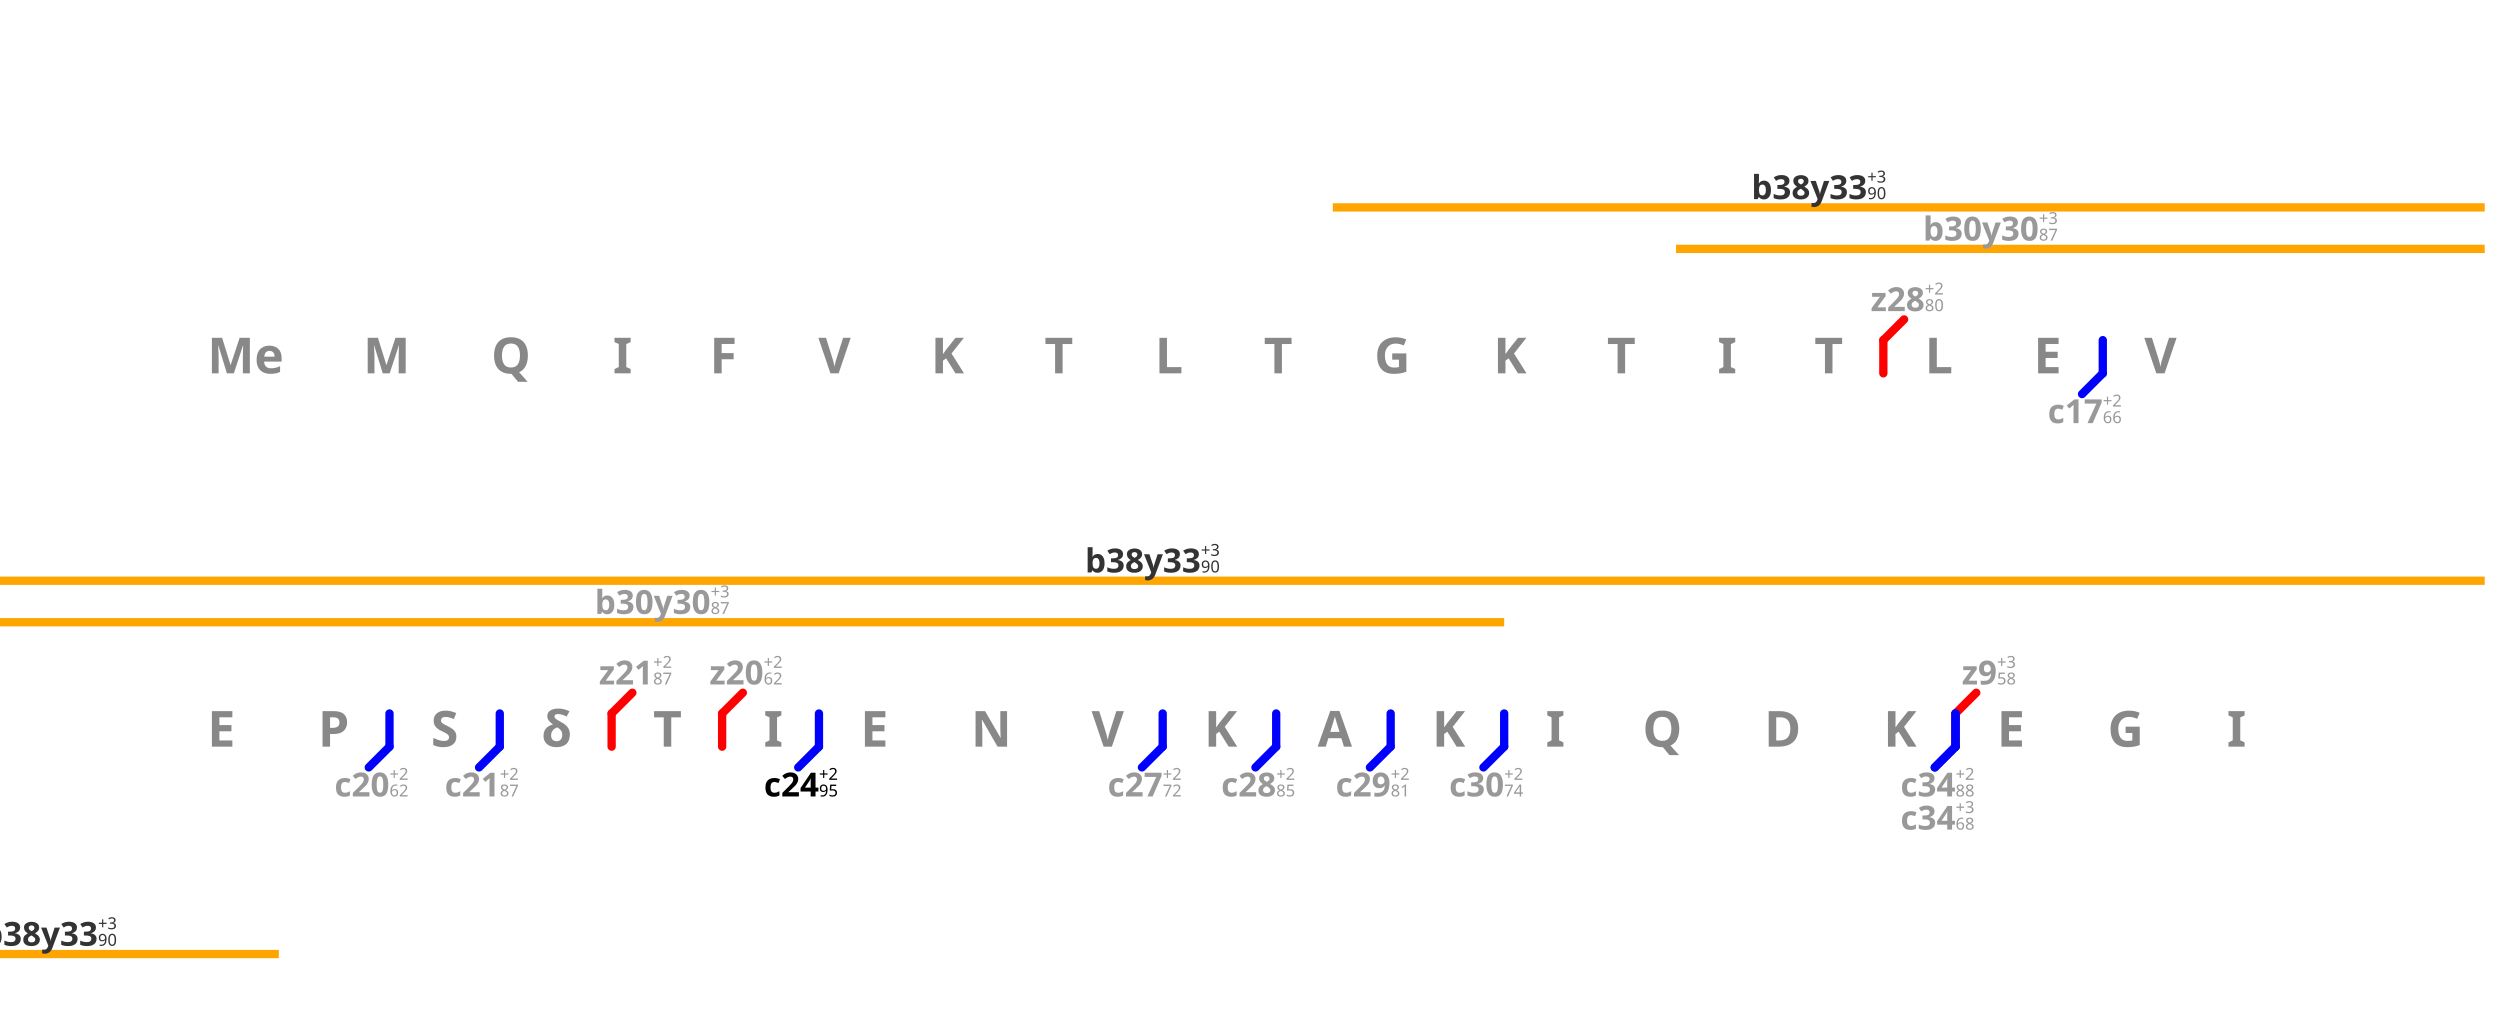
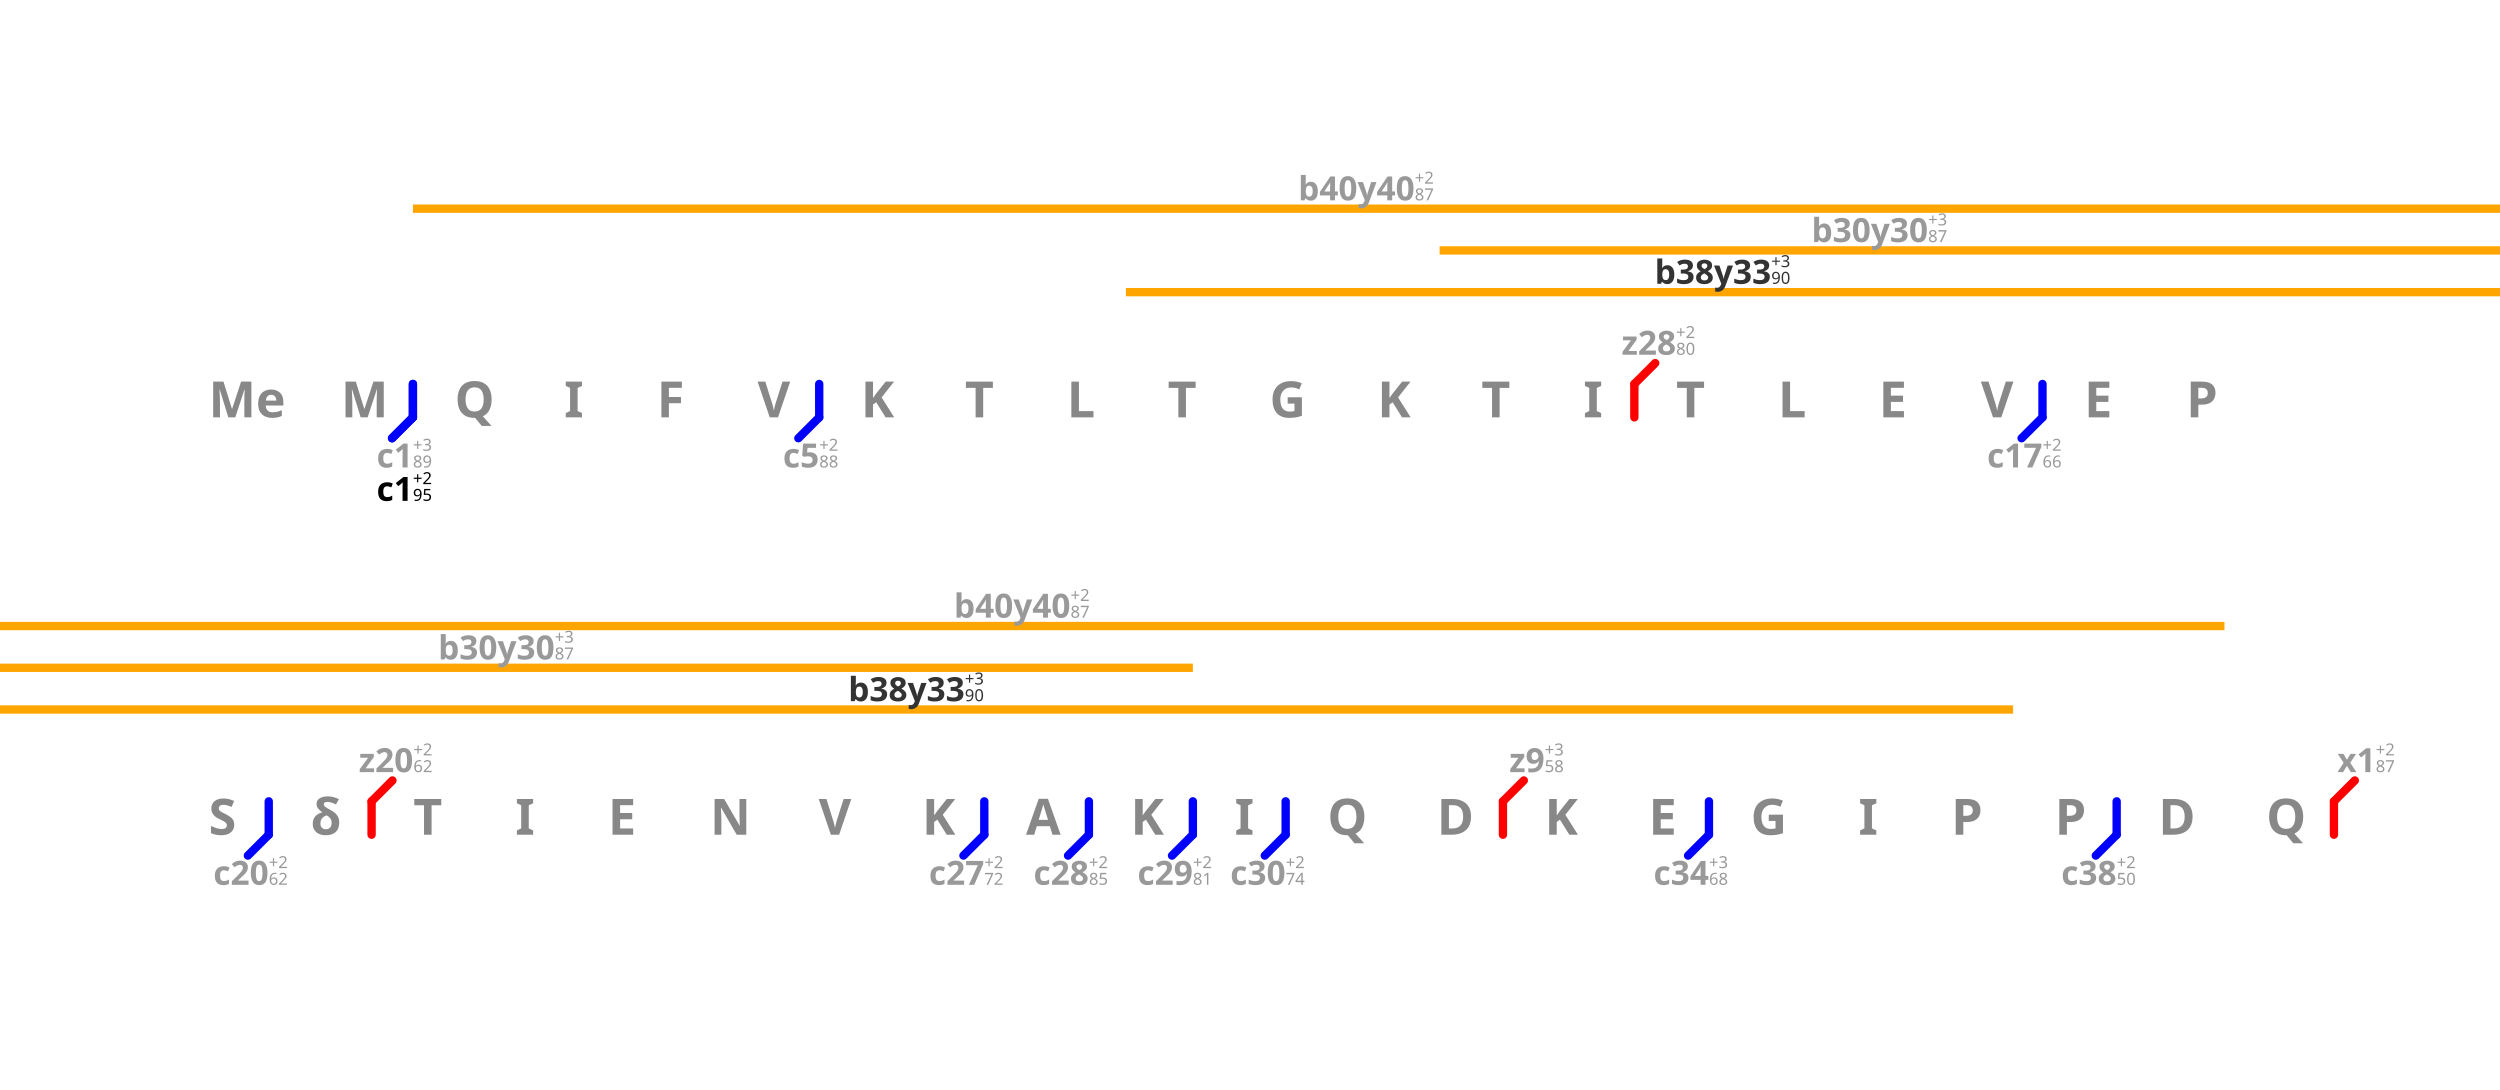
<svg xmlns="http://www.w3.org/2000/svg" xmlns:ns1="http://svgjs.com/svgjs" version="1.1">
-   <text font-family="Verdana" font-size="12" font-weight="bold" fill="#888888" x="50" y="90" id="residue-0" ns1:data="{&quot;leading&quot;:&quot;1.3&quot;}">Me</text>
-   <text font-family="Verdana" font-size="12" font-weight="bold" fill="#888888" x="87.566" y="90" id="residue-1" ns1:data="{&quot;leading&quot;:&quot;1.3&quot;}">M</text>
-   <text font-family="Verdana" font-size="12" font-weight="bold" fill="#888888" x="118.4" y="90" id="residue-2" ns1:data="{&quot;leading&quot;:&quot;1.3&quot;}">Q</text>
-   <text font-family="Verdana" font-size="12" font-weight="bold" fill="#888888" x="147.746" y="90" id="residue-3" ns1:data="{&quot;leading&quot;:&quot;1.3&quot;}">I</text>
-   <text font-family="Verdana" font-size="12" font-weight="bold" fill="#888888" x="171.092" y="90" id="residue-4" ns1:data="{&quot;leading&quot;:&quot;1.3&quot;}">F</text>
-   <text font-family="Verdana" font-size="12" font-weight="bold" fill="#888888" x="197.285" y="90" id="residue-5" ns1:data="{&quot;leading&quot;:&quot;1.3&quot;}">V</text>
-   <text font-family="Verdana" font-size="12" font-weight="bold" fill="#888888" x="224.428" y="90" id="residue-6" ns1:data="{&quot;leading&quot;:&quot;1.3&quot;}">K</text>
-   <text font-family="Verdana" font-size="12" font-weight="bold" fill="#888888" x="251.793" y="90" id="residue-7" ns1:data="{&quot;leading&quot;:&quot;1.3&quot;}">T</text>
-   <text font-family="Verdana" font-size="12" font-weight="bold" fill="#888888" x="278.432" y="90" id="residue-8" ns1:data="{&quot;leading&quot;:&quot;1.3&quot;}">L</text>
-   <text font-family="Verdana" font-size="12" font-weight="bold" fill="#888888" x="304.66" y="90" id="residue-9" ns1:data="{&quot;leading&quot;:&quot;1.3&quot;}">T</text>
-   <text font-family="Verdana" font-size="12" font-weight="bold" fill="#888888" x="331.299" y="90" id="residue-10" ns1:data="{&quot;leading&quot;:&quot;1.3&quot;}">G</text>
-   <text font-family="Verdana" font-size="12" font-weight="bold" fill="#888888" x="360.035" y="90" id="residue-11" ns1:data="{&quot;leading&quot;:&quot;1.3&quot;}">K</text>
-   <text font-family="Verdana" font-size="12" font-weight="bold" fill="#888888" x="387.4" y="90" id="residue-12" ns1:data="{&quot;leading&quot;:&quot;1.3&quot;}">T</text>
-   <text font-family="Verdana" font-size="12" font-weight="bold" fill="#888888" x="414.039" y="90" id="residue-13" ns1:data="{&quot;leading&quot;:&quot;1.3&quot;}">I</text>
-   <text font-family="Verdana" font-size="12" font-weight="bold" fill="#888888" x="437.385" y="90" id="residue-14" ns1:data="{&quot;leading&quot;:&quot;1.3&quot;}">T</text>
-   <text font-family="Verdana" font-size="12" font-weight="bold" fill="#888888" x="464.023" y="90" id="residue-15" ns1:data="{&quot;leading&quot;:&quot;1.3&quot;}">L</text>
-   <text font-family="Verdana" font-size="12" font-weight="bold" fill="#888888" x="490.252" y="90" id="residue-16" ns1:data="{&quot;leading&quot;:&quot;1.3&quot;}">E</text>
-   <text font-family="Verdana" font-size="12" font-weight="bold" fill="#888888" x="516.926" y="90" id="residue-17" ns1:data="{&quot;leading&quot;:&quot;1.3&quot;}">V</text>
-   <text font-family="Verdana" font-size="12" font-weight="bold" fill="#888888" x="50" y="180" id="residue-18" ns1:data="{&quot;leading&quot;:&quot;1.3&quot;}">E</text>
-   <text font-family="Verdana" font-size="12" font-weight="bold" fill="#888888" x="76.674" y="180" id="residue-19" ns1:data="{&quot;leading&quot;:&quot;1.3&quot;}">P</text>
-   <text font-family="Verdana" font-size="12" font-weight="bold" fill="#888888" x="103.898" y="180" id="residue-20" ns1:data="{&quot;leading&quot;:&quot;1.3&quot;}">S</text>
-   <text font-family="Verdana" font-size="12" font-weight="bold" fill="#888888" x="130.484" y="180" id="residue-21" ns1:data="{&quot;leading&quot;:&quot;1.3&quot;}">δ</text>
-   <text font-family="Verdana" font-size="12" font-weight="bold" fill="#888888" x="157.445" y="180" id="residue-22" ns1:data="{&quot;leading&quot;:&quot;1.3&quot;}">T</text>
-   <text font-family="Verdana" font-size="12" font-weight="bold" fill="#888888" x="184.084" y="180" id="residue-23" ns1:data="{&quot;leading&quot;:&quot;1.3&quot;}">I</text>
-   <text font-family="Verdana" font-size="12" font-weight="bold" fill="#888888" x="207.43" y="180" id="residue-24" ns1:data="{&quot;leading&quot;:&quot;1.3&quot;}">E</text>
-   <text font-family="Verdana" font-size="12" font-weight="bold" fill="#888888" x="234.104" y="180" id="residue-25" ns1:data="{&quot;leading&quot;:&quot;1.3&quot;}">N</text>
-   <text font-family="Verdana" font-size="12" font-weight="bold" fill="#888888" x="263.15" y="180" id="residue-26" ns1:data="{&quot;leading&quot;:&quot;1.3&quot;}">V</text>
-   <text font-family="Verdana" font-size="12" font-weight="bold" fill="#888888" x="290.293" y="180" id="residue-27" ns1:data="{&quot;leading&quot;:&quot;1.3&quot;}">K</text>
-   <text font-family="Verdana" font-size="12" font-weight="bold" fill="#888888" x="317.658" y="180" id="residue-28" ns1:data="{&quot;leading&quot;:&quot;1.3&quot;}">A</text>
-   <text font-family="Verdana" font-size="12" font-weight="bold" fill="#888888" x="345.252" y="180" id="residue-29" ns1:data="{&quot;leading&quot;:&quot;1.3&quot;}">K</text>
-   <text font-family="Verdana" font-size="12" font-weight="bold" fill="#888888" x="372.617" y="180" id="residue-30" ns1:data="{&quot;leading&quot;:&quot;1.3&quot;}">I</text>
-   <text font-family="Verdana" font-size="12" font-weight="bold" fill="#888888" x="395.963" y="180" id="residue-31" ns1:data="{&quot;leading&quot;:&quot;1.3&quot;}">Q</text>
-   <text font-family="Verdana" font-size="12" font-weight="bold" fill="#888888" x="425.309" y="180" id="residue-32" ns1:data="{&quot;leading&quot;:&quot;1.3&quot;}">D</text>
-   <text font-family="Verdana" font-size="12" font-weight="bold" fill="#888888" x="454.057" y="180" id="residue-33" ns1:data="{&quot;leading&quot;:&quot;1.3&quot;}">K</text>
-   <text font-family="Verdana" font-size="12" font-weight="bold" fill="#888888" x="481.422" y="180" id="residue-34" ns1:data="{&quot;leading&quot;:&quot;1.3&quot;}">E</text>
-   <text font-family="Verdana" font-size="12" font-weight="bold" fill="#888888" x="508.096" y="180" id="residue-35" ns1:data="{&quot;leading&quot;:&quot;1.3&quot;}">G</text>
-   <text font-family="Verdana" font-size="12" font-weight="bold" fill="#888888" x="536.832" y="180" id="residue-36" ns1:data="{&quot;leading&quot;:&quot;1.3&quot;}">I</text>
-   <text font-family="Verdana" font-size="12" font-weight="bold" fill="#888888" x="50" y="270" id="residue-37" ns1:data="{&quot;leading&quot;:&quot;1.3&quot;}">P</text>
-   <text font-family="Verdana" font-size="12" font-weight="bold" fill="#888888" x="77.225" y="270" id="residue-38" ns1:data="{&quot;leading&quot;:&quot;1.3&quot;}">P</text>
-   <text font-family="Verdana" font-size="12" font-weight="bold" fill="#888888" x="104.449" y="270" id="residue-39" ns1:data="{&quot;leading&quot;:&quot;1.3&quot;}">D</text>
-   <text font-family="Verdana" font-size="12" font-weight="bold" fill="#888888" x="133.197" y="270" id="residue-40" ns1:data="{&quot;leading&quot;:&quot;1.3&quot;}">Q</text>
-   <text font-family="Verdana" font-size="12" font-weight="bold" fill="#888888" x="162.543" y="270" id="residue-41" ns1:data="{&quot;leading&quot;:&quot;1.3&quot;}">Q</text>
-   <text font-family="Verdana" font-size="12" font-weight="bold" fill="#888888" x="191.889" y="270" id="residue-42" ns1:data="{&quot;leading&quot;:&quot;1.3&quot;}">OMe</text>
-   <line x1="404.039" y1="60" x2="599" y2="60" id="line13-29" stroke-width="2" stroke="orange" />
-   <text fill="#999999" font-family="Verdana" font-weight="bold" font-size="8" text-anchor="end" x="491.52" y="58" ns1:data="{&quot;leading&quot;:&quot;1.3&quot;}">b30y30</text>
-   <text fill="#999999" font-family="Verdana" font-size="4" x="491.52" y="54" ns1:data="{&quot;leading&quot;:&quot;1.3&quot;}">+3</text>
-   <text fill="#999999" font-family="Verdana" font-size="4" x="491.52" y="58" ns1:data="{&quot;leading&quot;:&quot;1.3&quot;}">87</text>
-   <line x1="0" y1="150" x2="362.617" y2="150" id="line13-29" stroke-width="2" stroke="orange" />
-   <text fill="#999999" font-family="Verdana" font-weight="bold" font-size="8" text-anchor="end" x="171.309" y="148" ns1:data="{&quot;leading&quot;:&quot;1.3&quot;}">b30y30</text>
-   <text fill="#999999" font-family="Verdana" font-size="4" x="171.309" y="144" ns1:data="{&quot;leading&quot;:&quot;1.3&quot;}">+3</text>
-   <text fill="#999999" font-family="Verdana" font-size="4" x="171.309" y="148" ns1:data="{&quot;leading&quot;:&quot;1.3&quot;}">87</text>
-   <line x1="321.299" y1="50" x2="599" y2="50" id="line10-37" stroke-width="2" stroke="orange" />
-   <text fill="#333333" font-family="Verdana" font-weight="bold" font-size="8" text-anchor="end" x="450.149" y="48" ns1:data="{&quot;leading&quot;:&quot;1.3&quot;}">b38y33</text>
-   <text fill="#333333" font-family="Verdana" font-size="4" x="450.149" y="44" ns1:data="{&quot;leading&quot;:&quot;1.3&quot;}">+3</text>
-   <text fill="#333333" font-family="Verdana" font-size="4" x="450.149" y="48" ns1:data="{&quot;leading&quot;:&quot;1.3&quot;}">90</text>
-   <line x1="0" y1="140" x2="599" y2="140" id="line10-37" stroke-width="2" stroke="orange" />
-   <text fill="#333333" font-family="Verdana" font-weight="bold" font-size="8" text-anchor="end" x="289.5" y="138" ns1:data="{&quot;leading&quot;:&quot;1.3&quot;}">b38y33</text>
-   <text fill="#333333" font-family="Verdana" font-size="4" x="289.5" y="134" ns1:data="{&quot;leading&quot;:&quot;1.3&quot;}">+3</text>
-   <text fill="#333333" font-family="Verdana" font-size="4" x="289.5" y="138" ns1:data="{&quot;leading&quot;:&quot;1.3&quot;}">90</text>
-   <line x1="0" y1="230" x2="67.225" y2="230" id="line10-37" stroke-width="2" stroke="orange" />
-   <text fill="#333333" font-family="Verdana" font-weight="bold" font-size="8" text-anchor="end" x="23.612" y="228" ns1:data="{&quot;leading&quot;:&quot;1.3&quot;}">b38y33</text>
-   <text fill="#333333" font-family="Verdana" font-size="4" x="23.612" y="224" ns1:data="{&quot;leading&quot;:&quot;1.3&quot;}">+3</text>
-   <text fill="#333333" font-family="Verdana" font-size="4" x="23.612" y="228" ns1:data="{&quot;leading&quot;:&quot;1.3&quot;}">90</text>
-   <line x1="471.422" y1="180" x2="471.422" y2="172" stroke-linecap="round" stroke-width="2" stroke="red" />
-   <line x1="471.422" y1="172" x2="476.422" y2="167" stroke-linecap="round" stroke-width="2" stroke="red" />
-   <text fill="#999999" font-family="Verdana" font-weight="bold" font-size="8" text-anchor="end" x="481.422" y="165" ns1:data="{&quot;leading&quot;:&quot;1.3&quot;}">z9</text>
-   <text fill="#999999" font-family="Verdana" font-size="4" x="481.422" y="161" ns1:data="{&quot;leading&quot;:&quot;1.3&quot;}">+3</text>
-   <text fill="#999999" font-family="Verdana" font-size="4" x="481.422" y="165" ns1:data="{&quot;leading&quot;:&quot;1.3&quot;}">58</text>
-   <line x1="506.926" y1="90" x2="506.926" y2="82" stroke-linecap="round" stroke-width="2" stroke="blue" />
-   <line x1="506.926" y1="90" x2="501.926" y2="95" stroke-linecap="round" stroke-width="2" stroke="blue" />
-   <text fill="#999999" font-family="Verdana" font-weight="bold" font-size="8" text-anchor="end" x="506.926" y="102" ns1:data="{&quot;leading&quot;:&quot;1.3&quot;}">c17</text>
-   <text fill="#999999" font-family="Verdana" font-size="4" x="506.926" y="98" ns1:data="{&quot;leading&quot;:&quot;1.3&quot;}">+2</text>
-   <text fill="#999999" font-family="Verdana" font-size="4" x="506.926" y="102" ns1:data="{&quot;leading&quot;:&quot;1.3&quot;}">66</text>
-   <line x1="93.898" y1="180" x2="93.898" y2="172" stroke-linecap="round" stroke-width="2" stroke="blue" />
-   <line x1="93.898" y1="180" x2="88.898" y2="185" stroke-linecap="round" stroke-width="2" stroke="blue" />
-   <text fill="#999999" font-family="Verdana" font-weight="bold" font-size="8" text-anchor="end" x="93.898" y="192" ns1:data="{&quot;leading&quot;:&quot;1.3&quot;}">c20</text>
-   <text fill="#999999" font-family="Verdana" font-size="4" x="93.898" y="188" ns1:data="{&quot;leading&quot;:&quot;1.3&quot;}">+2</text>
-   <text fill="#999999" font-family="Verdana" font-size="4" x="93.898" y="192" ns1:data="{&quot;leading&quot;:&quot;1.3&quot;}">62</text>
-   <line x1="120.484" y1="180" x2="120.484" y2="172" stroke-linecap="round" stroke-width="2" stroke="blue" />
-   <line x1="120.484" y1="180" x2="115.484" y2="185" stroke-linecap="round" stroke-width="2" stroke="blue" />
-   <text fill="#999999" font-family="Verdana" font-weight="bold" font-size="8" text-anchor="end" x="120.484" y="192" ns1:data="{&quot;leading&quot;:&quot;1.3&quot;}">c21</text>
-   <text fill="#999999" font-family="Verdana" font-size="4" x="120.484" y="188" ns1:data="{&quot;leading&quot;:&quot;1.3&quot;}">+2</text>
-   <text fill="#999999" font-family="Verdana" font-size="4" x="120.484" y="192" ns1:data="{&quot;leading&quot;:&quot;1.3&quot;}">87</text>
-   <line x1="174.084" y1="180" x2="174.084" y2="172" stroke-linecap="round" stroke-width="2" stroke="red" />
-   <line x1="174.084" y1="172" x2="179.084" y2="167" stroke-linecap="round" stroke-width="2" stroke="red" />
-   <text fill="#999999" font-family="Verdana" font-weight="bold" font-size="8" text-anchor="end" x="184.084" y="165" ns1:data="{&quot;leading&quot;:&quot;1.3&quot;}">z20</text>
-   <text fill="#999999" font-family="Verdana" font-size="4" x="184.084" y="161" ns1:data="{&quot;leading&quot;:&quot;1.3&quot;}">+2</text>
-   <text fill="#999999" font-family="Verdana" font-size="4" x="184.084" y="165" ns1:data="{&quot;leading&quot;:&quot;1.3&quot;}">62</text>
-   <line x1="147.445" y1="180" x2="147.445" y2="172" stroke-linecap="round" stroke-width="2" stroke="red" />
-   <line x1="147.445" y1="172" x2="152.445" y2="167" stroke-linecap="round" stroke-width="2" stroke="red" />
-   <text fill="#999999" font-family="Verdana" font-weight="bold" font-size="8" text-anchor="end" x="157.445" y="165" ns1:data="{&quot;leading&quot;:&quot;1.3&quot;}">z21</text>
-   <text fill="#999999" font-family="Verdana" font-size="4" x="157.445" y="161" ns1:data="{&quot;leading&quot;:&quot;1.3&quot;}">+2</text>
-   <text fill="#999999" font-family="Verdana" font-size="4" x="157.445" y="165" ns1:data="{&quot;leading&quot;:&quot;1.3&quot;}">87</text>
-   <line x1="197.43" y1="180" x2="197.43" y2="172" stroke-linecap="round" stroke-width="2" stroke="blue" />
-   <line x1="197.43" y1="180" x2="192.43" y2="185" stroke-linecap="round" stroke-width="2" stroke="blue" />
-   <text fill="black" font-family="Verdana" font-weight="bold" font-size="8" text-anchor="end" x="197.43" y="192" ns1:data="{&quot;leading&quot;:&quot;1.3&quot;}">c24</text>
-   <text fill="black" font-family="Verdana" font-size="4" x="197.43" y="188" ns1:data="{&quot;leading&quot;:&quot;1.3&quot;}">+2</text>
-   <text fill="black" font-family="Verdana" font-size="4" x="197.43" y="192" ns1:data="{&quot;leading&quot;:&quot;1.3&quot;}">95</text>
-   <line x1="280.293" y1="180" x2="280.293" y2="172" stroke-linecap="round" stroke-width="2" stroke="blue" />
-   <line x1="280.293" y1="180" x2="275.293" y2="185" stroke-linecap="round" stroke-width="2" stroke="blue" />
-   <text fill="#999999" font-family="Verdana" font-weight="bold" font-size="8" text-anchor="end" x="280.293" y="192" ns1:data="{&quot;leading&quot;:&quot;1.3&quot;}">c27</text>
-   <text fill="#999999" font-family="Verdana" font-size="4" x="280.293" y="188" ns1:data="{&quot;leading&quot;:&quot;1.3&quot;}">+2</text>
-   <text fill="#999999" font-family="Verdana" font-size="4" x="280.293" y="192" ns1:data="{&quot;leading&quot;:&quot;1.3&quot;}">72</text>
-   <line x1="307.658" y1="180" x2="307.658" y2="172" stroke-linecap="round" stroke-width="2" stroke="blue" />
-   <line x1="307.658" y1="180" x2="302.658" y2="185" stroke-linecap="round" stroke-width="2" stroke="blue" />
-   <text fill="#999999" font-family="Verdana" font-weight="bold" font-size="8" text-anchor="end" x="307.658" y="192" ns1:data="{&quot;leading&quot;:&quot;1.3&quot;}">c28</text>
-   <text fill="#999999" font-family="Verdana" font-size="4" x="307.658" y="188" ns1:data="{&quot;leading&quot;:&quot;1.3&quot;}">+2</text>
-   <text fill="#999999" font-family="Verdana" font-size="4" x="307.658" y="192" ns1:data="{&quot;leading&quot;:&quot;1.3&quot;}">85</text>
-   <line x1="335.252" y1="180" x2="335.252" y2="172" stroke-linecap="round" stroke-width="2" stroke="blue" />
-   <line x1="335.252" y1="180" x2="330.252" y2="185" stroke-linecap="round" stroke-width="2" stroke="blue" />
-   <text fill="#999999" font-family="Verdana" font-weight="bold" font-size="8" text-anchor="end" x="335.252" y="192" ns1:data="{&quot;leading&quot;:&quot;1.3&quot;}">c29</text>
-   <text fill="#999999" font-family="Verdana" font-size="4" x="335.252" y="188" ns1:data="{&quot;leading&quot;:&quot;1.3&quot;}">+2</text>
-   <text fill="#999999" font-family="Verdana" font-size="4" x="335.252" y="192" ns1:data="{&quot;leading&quot;:&quot;1.3&quot;}">81</text>
-   <line x1="454.023" y1="90" x2="454.023" y2="82" stroke-linecap="round" stroke-width="2" stroke="red" />
-   <line x1="454.023" y1="82" x2="459.023" y2="77" stroke-linecap="round" stroke-width="2" stroke="red" />
-   <text fill="#999999" font-family="Verdana" font-weight="bold" font-size="8" text-anchor="end" x="464.023" y="75" ns1:data="{&quot;leading&quot;:&quot;1.3&quot;}">z28</text>
-   <text fill="#999999" font-family="Verdana" font-size="4" x="464.023" y="71" ns1:data="{&quot;leading&quot;:&quot;1.3&quot;}">+2</text>
-   <text fill="#999999" font-family="Verdana" font-size="4" x="464.023" y="75" ns1:data="{&quot;leading&quot;:&quot;1.3&quot;}">80</text>
-   <line x1="362.617" y1="180" x2="362.617" y2="172" stroke-linecap="round" stroke-width="2" stroke="blue" />
-   <line x1="362.617" y1="180" x2="357.617" y2="185" stroke-linecap="round" stroke-width="2" stroke="blue" />
-   <text fill="#999999" font-family="Verdana" font-weight="bold" font-size="8" text-anchor="end" x="362.617" y="192" ns1:data="{&quot;leading&quot;:&quot;1.3&quot;}">c30</text>
-   <text fill="#999999" font-family="Verdana" font-size="4" x="362.617" y="188" ns1:data="{&quot;leading&quot;:&quot;1.3&quot;}">+2</text>
-   <text fill="#999999" font-family="Verdana" font-size="4" x="362.617" y="192" ns1:data="{&quot;leading&quot;:&quot;1.3&quot;}">74</text>
-   <line x1="471.422" y1="180" x2="471.422" y2="172" stroke-linecap="round" stroke-width="2" stroke="blue" />
-   <line x1="471.422" y1="180" x2="466.422" y2="185" stroke-linecap="round" stroke-width="2" stroke="blue" />
-   <text fill="#999999" font-family="Verdana" font-weight="bold" font-size="8" text-anchor="end" x="471.422" y="192" ns1:data="{&quot;leading&quot;:&quot;1.3&quot;}">c34</text>
-   <text fill="#999999" font-family="Verdana" font-size="4" x="471.422" y="188" ns1:data="{&quot;leading&quot;:&quot;1.3&quot;}">+2</text>
-   <text fill="#999999" font-family="Verdana" font-size="4" x="471.422" y="192" ns1:data="{&quot;leading&quot;:&quot;1.3&quot;}">88</text>
-   <line x1="471.422" y1="180" x2="471.422" y2="172" stroke-linecap="round" stroke-width="2" stroke="blue" />
-   <line x1="471.422" y1="180" x2="466.422" y2="185" stroke-linecap="round" stroke-width="2" stroke="blue" />
-   <text fill="#999999" font-family="Verdana" font-weight="bold" font-size="8" text-anchor="end" x="471.422" y="200" ns1:data="{&quot;leading&quot;:&quot;1.3&quot;}">c34</text>
-   <text fill="#999999" font-family="Verdana" font-size="4" x="471.422" y="196" ns1:data="{&quot;leading&quot;:&quot;1.3&quot;}">+3</text>
-   <text fill="#999999" font-family="Verdana" font-size="4" x="471.422" y="200" ns1:data="{&quot;leading&quot;:&quot;1.3&quot;}">68</text>
-   <line x1="67.225" y1="270" x2="67.225" y2="262" stroke-linecap="round" stroke-width="2" stroke="blue" />
-   <line x1="67.225" y1="270" x2="62.225" y2="275" stroke-linecap="round" stroke-width="2" stroke="blue" />
-   <text fill="#999999" font-family="Verdana" font-weight="bold" font-size="8" text-anchor="end" x="67.225" y="282" ns1:data="{&quot;leading&quot;:&quot;1.3&quot;}">c38</text>
-   <text fill="#999999" font-family="Verdana" font-size="4" x="67.225" y="278" ns1:data="{&quot;leading&quot;:&quot;1.3&quot;}">+3</text>
-   <text fill="#999999" font-family="Verdana" font-size="4" x="67.225" y="282" ns1:data="{&quot;leading&quot;:&quot;1.3&quot;}">89</text>
-   <line x1="67.225" y1="270" x2="67.225" y2="262" stroke-linecap="round" stroke-width="2" stroke="blue" />
-   <line x1="67.225" y1="270" x2="62.225" y2="275" stroke-linecap="round" stroke-width="2" stroke="blue" />
-   <text fill="#999999" font-family="Verdana" font-weight="bold" font-size="8" text-anchor="end" x="67.225" y="290" ns1:data="{&quot;leading&quot;:&quot;1.3&quot;}">c38</text>
-   <text fill="#999999" font-family="Verdana" font-size="4" x="67.225" y="286" ns1:data="{&quot;leading&quot;:&quot;1.3&quot;}">+2</text>
-   <text fill="#999999" font-family="Verdana" font-size="4" x="67.225" y="290" ns1:data="{&quot;leading&quot;:&quot;1.3&quot;}">50</text>
+   <text font-family="Verdana" font-size="12" font-weight="bold" fill="#888888" x="50" y="100" id="residue-undefined" ns1:data="{&quot;leading&quot;:&quot;1.3&quot;}">Me</text>
+   <text font-family="Verdana" font-size="12" font-weight="bold" fill="#888888" x="81.711" y="100" id="residue-1" ns1:data="{&quot;leading&quot;:&quot;1.3&quot;}">M</text>
+   <text font-family="Verdana" font-size="12" font-weight="bold" fill="#888888" x="108.934" y="100" id="residue-2" ns1:data="{&quot;leading&quot;:&quot;1.3&quot;}">Q</text>
+   <text font-family="Verdana" font-size="12" font-weight="bold" fill="#888888" x="135.164" y="100" id="residue-3" ns1:data="{&quot;leading&quot;:&quot;1.3&quot;}">I</text>
+   <text font-family="Verdana" font-size="12" font-weight="bold" fill="#888888" x="157.395" y="100" id="residue-4" ns1:data="{&quot;leading&quot;:&quot;1.3&quot;}">F</text>
+   <text font-family="Verdana" font-size="12" font-weight="bold" fill="#888888" x="181.523" y="100" id="residue-5" ns1:data="{&quot;leading&quot;:&quot;1.3&quot;}">V</text>
+   <text font-family="Verdana" font-size="12" font-weight="bold" fill="#888888" x="206.285" y="100" id="residue-6" ns1:data="{&quot;leading&quot;:&quot;1.3&quot;}">K</text>
+   <text font-family="Verdana" font-size="12" font-weight="bold" fill="#888888" x="231.195" y="100" id="residue-7" ns1:data="{&quot;leading&quot;:&quot;1.3&quot;}">T</text>
+   <text font-family="Verdana" font-size="12" font-weight="bold" fill="#888888" x="255.621" y="100" id="residue-8" ns1:data="{&quot;leading&quot;:&quot;1.3&quot;}">L</text>
+   <text font-family="Verdana" font-size="12" font-weight="bold" fill="#888888" x="279.773" y="100" id="residue-9" ns1:data="{&quot;leading&quot;:&quot;1.3&quot;}">T</text>
+   <text font-family="Verdana" font-size="12" font-weight="bold" fill="#888888" x="304.199" y="100" id="residue-10" ns1:data="{&quot;leading&quot;:&quot;1.3&quot;}">G</text>
+   <text font-family="Verdana" font-size="12" font-weight="bold" fill="#888888" x="330.023" y="100" id="residue-11" ns1:data="{&quot;leading&quot;:&quot;1.3&quot;}">K</text>
+   <text font-family="Verdana" font-size="12" font-weight="bold" fill="#888888" x="354.934" y="100" id="residue-12" ns1:data="{&quot;leading&quot;:&quot;1.3&quot;}">T</text>
+   <text font-family="Verdana" font-size="12" font-weight="bold" fill="#888888" x="379.359" y="100" id="residue-13" ns1:data="{&quot;leading&quot;:&quot;1.3&quot;}">I</text>
+   <text font-family="Verdana" font-size="12" font-weight="bold" fill="#888888" x="401.59" y="100" id="residue-14" ns1:data="{&quot;leading&quot;:&quot;1.3&quot;}">T</text>
+   <text font-family="Verdana" font-size="12" font-weight="bold" fill="#888888" x="426.016" y="100" id="residue-15" ns1:data="{&quot;leading&quot;:&quot;1.3&quot;}">L</text>
+   <text font-family="Verdana" font-size="12" font-weight="bold" fill="#888888" x="450.168" y="100" id="residue-16" ns1:data="{&quot;leading&quot;:&quot;1.3&quot;}">E</text>
+   <text font-family="Verdana" font-size="12" font-weight="bold" fill="#888888" x="474.617" y="100" id="residue-17" ns1:data="{&quot;leading&quot;:&quot;1.3&quot;}">V</text>
+   <text font-family="Verdana" font-size="12" font-weight="bold" fill="#888888" x="499.379" y="100" id="residue-18" ns1:data="{&quot;leading&quot;:&quot;1.3&quot;}">E</text>
+   <text font-family="Verdana" font-size="12" font-weight="bold" fill="#888888" x="523.828" y="100" id="residue-19" ns1:data="{&quot;leading&quot;:&quot;1.3&quot;}">P</text>
+   <text font-family="Verdana" font-size="12" font-weight="bold" fill="#888888" x="50" y="200" id="residue-20" ns1:data="{&quot;leading&quot;:&quot;1.3&quot;}">S</text>
+   <text font-family="Verdana" font-size="12" font-weight="bold" fill="#888888" x="74.391" y="200" id="residue-21" ns1:data="{&quot;leading&quot;:&quot;1.3&quot;}">δ</text>
+   <text font-family="Verdana" font-size="12" font-weight="bold" fill="#888888" x="99.031" y="200" id="residue-22" ns1:data="{&quot;leading&quot;:&quot;1.3&quot;}">T</text>
+   <text font-family="Verdana" font-size="12" font-weight="bold" fill="#888888" x="123.457" y="200" id="residue-23" ns1:data="{&quot;leading&quot;:&quot;1.3&quot;}">I</text>
+   <text font-family="Verdana" font-size="12" font-weight="bold" fill="#888888" x="145.688" y="200" id="residue-24" ns1:data="{&quot;leading&quot;:&quot;1.3&quot;}">E</text>
+   <text font-family="Verdana" font-size="12" font-weight="bold" fill="#888888" x="170.137" y="200" id="residue-25" ns1:data="{&quot;leading&quot;:&quot;1.3&quot;}">N</text>
+   <text font-family="Verdana" font-size="12" font-weight="bold" fill="#888888" x="196.168" y="200" id="residue-26" ns1:data="{&quot;leading&quot;:&quot;1.3&quot;}">V</text>
+   <text font-family="Verdana" font-size="12" font-weight="bold" fill="#888888" x="220.93" y="200" id="residue-27" ns1:data="{&quot;leading&quot;:&quot;1.3&quot;}">K</text>
+   <text font-family="Verdana" font-size="12" font-weight="bold" fill="#888888" x="245.84" y="200" id="residue-28" ns1:data="{&quot;leading&quot;:&quot;1.3&quot;}">A</text>
+   <text font-family="Verdana" font-size="12" font-weight="bold" fill="#888888" x="270.902" y="200" id="residue-29" ns1:data="{&quot;leading&quot;:&quot;1.3&quot;}">K</text>
+   <text font-family="Verdana" font-size="12" font-weight="bold" fill="#888888" x="295.812" y="200" id="residue-30" ns1:data="{&quot;leading&quot;:&quot;1.3&quot;}">I</text>
+   <text font-family="Verdana" font-size="12" font-weight="bold" fill="#888888" x="318.043" y="200" id="residue-31" ns1:data="{&quot;leading&quot;:&quot;1.3&quot;}">Q</text>
+   <text font-family="Verdana" font-size="12" font-weight="bold" fill="#888888" x="344.273" y="200" id="residue-32" ns1:data="{&quot;leading&quot;:&quot;1.3&quot;}">D</text>
+   <text font-family="Verdana" font-size="12" font-weight="bold" fill="#888888" x="370.105" y="200" id="residue-33" ns1:data="{&quot;leading&quot;:&quot;1.3&quot;}">K</text>
+   <text font-family="Verdana" font-size="12" font-weight="bold" fill="#888888" x="395.016" y="200" id="residue-34" ns1:data="{&quot;leading&quot;:&quot;1.3&quot;}">E</text>
+   <text font-family="Verdana" font-size="12" font-weight="bold" fill="#888888" x="419.465" y="200" id="residue-35" ns1:data="{&quot;leading&quot;:&quot;1.3&quot;}">G</text>
+   <text font-family="Verdana" font-size="12" font-weight="bold" fill="#888888" x="445.289" y="200" id="residue-36" ns1:data="{&quot;leading&quot;:&quot;1.3&quot;}">I</text>
+   <text font-family="Verdana" font-size="12" font-weight="bold" fill="#888888" x="467.52" y="200" id="residue-37" ns1:data="{&quot;leading&quot;:&quot;1.3&quot;}">P</text>
+   <text font-family="Verdana" font-size="12" font-weight="bold" fill="#888888" x="492.336" y="200" id="residue-38" ns1:data="{&quot;leading&quot;:&quot;1.3&quot;}">P</text>
+   <text font-family="Verdana" font-size="12" font-weight="bold" fill="#888888" x="517.152" y="200" id="residue-39" ns1:data="{&quot;leading&quot;:&quot;1.3&quot;}">D</text>
+   <text font-family="Verdana" font-size="12" font-weight="bold" fill="#888888" x="542.984" y="200" id="residue-40" ns1:data="{&quot;leading&quot;:&quot;1.3&quot;}">Q</text>
+   <text font-family="Verdana" font-size="12" font-weight="bold" fill="#888888" x="50" y="300" id="residue-41" ns1:data="{&quot;leading&quot;:&quot;1.3&quot;}">Q</text>
+   <text font-family="Verdana" font-size="12" font-weight="bold" fill="#888888" x="76.23" y="300" id="residue-undefined" ns1:data="{&quot;leading&quot;:&quot;1.3&quot;}">OMe</text>
+   <line x1="269.773" y1="70" x2="599" y2="70" id="line9-37" stroke-width="2" stroke="orange" />
+   <text fill="#333333" font-family="Verdana" font-weight="bold" font-size="8" text-anchor="end" x="424.387" y="68" ns1:data="{&quot;leading&quot;:&quot;1.3&quot;}">b38y33</text>
+   <text fill="#333333" font-family="Verdana" font-size="4" x="424.387" y="64" ns1:data="{&quot;leading&quot;:&quot;1.3&quot;}">+3</text>
+   <text fill="#333333" font-family="Verdana" font-size="4" x="424.387" y="68" ns1:data="{&quot;leading&quot;:&quot;1.3&quot;}">90</text>
+   <line x1="0" y1="170" x2="482.336" y2="170" id="line9-37" stroke-width="2" stroke="orange" />
+   <text fill="#333333" font-family="Verdana" font-weight="bold" font-size="8" text-anchor="end" x="231.168" y="168" ns1:data="{&quot;leading&quot;:&quot;1.3&quot;}">b38y33</text>
+   <text fill="#333333" font-family="Verdana" font-size="4" x="231.168" y="164" ns1:data="{&quot;leading&quot;:&quot;1.3&quot;}">+3</text>
+   <text fill="#333333" font-family="Verdana" font-size="4" x="231.168" y="168" ns1:data="{&quot;leading&quot;:&quot;1.3&quot;}">90</text>
+   <line x1="344.934" y1="60" x2="599" y2="60" id="line12-29" stroke-width="2" stroke="orange" />
+   <text fill="#999999" font-family="Verdana" font-weight="bold" font-size="8" text-anchor="end" x="461.967" y="58" ns1:data="{&quot;leading&quot;:&quot;1.3&quot;}">b30y30</text>
+   <text fill="#999999" font-family="Verdana" font-size="4" x="461.967" y="54" ns1:data="{&quot;leading&quot;:&quot;1.3&quot;}">+3</text>
+   <text fill="#999999" font-family="Verdana" font-size="4" x="461.967" y="58" ns1:data="{&quot;leading&quot;:&quot;1.3&quot;}">87</text>
+   <line x1="0" y1="160" x2="285.812" y2="160" id="line12-29" stroke-width="2" stroke="orange" />
+   <text fill="#999999" font-family="Verdana" font-weight="bold" font-size="8" text-anchor="end" x="132.906" y="158" ns1:data="{&quot;leading&quot;:&quot;1.3&quot;}">b30y30</text>
+   <text fill="#999999" font-family="Verdana" font-size="4" x="132.906" y="154" ns1:data="{&quot;leading&quot;:&quot;1.3&quot;}">+3</text>
+   <text fill="#999999" font-family="Verdana" font-size="4" x="132.906" y="158" ns1:data="{&quot;leading&quot;:&quot;1.3&quot;}">87</text>
+   <line x1="98.934" y1="50" x2="599" y2="50" id="line2-39" stroke-width="2" stroke="orange" />
+   <text fill="#999999" font-family="Verdana" font-weight="bold" font-size="8" text-anchor="end" x="338.967" y="48" ns1:data="{&quot;leading&quot;:&quot;1.3&quot;}">b40y40</text>
+   <text fill="#999999" font-family="Verdana" font-size="4" x="338.967" y="44" ns1:data="{&quot;leading&quot;:&quot;1.3&quot;}">+2</text>
+   <text fill="#999999" font-family="Verdana" font-size="4" x="338.967" y="48" ns1:data="{&quot;leading&quot;:&quot;1.3&quot;}">87</text>
+   <line x1="0" y1="150" x2="532.984" y2="150" id="line2-39" stroke-width="2" stroke="orange" />
+   <text fill="#999999" font-family="Verdana" font-weight="bold" font-size="8" text-anchor="end" x="256.492" y="148" ns1:data="{&quot;leading&quot;:&quot;1.3&quot;}">b40y40</text>
+   <text fill="#999999" font-family="Verdana" font-size="4" x="256.492" y="144" ns1:data="{&quot;leading&quot;:&quot;1.3&quot;}">+2</text>
+   <text fill="#999999" font-family="Verdana" font-size="4" x="256.492" y="148" ns1:data="{&quot;leading&quot;:&quot;1.3&quot;}">87</text>
+   <line x1="98.934" y1="100" x2="98.934" y2="92" stroke-linecap="round" stroke-width="2" stroke="blue" />
+   <line x1="98.934" y1="100" x2="93.934" y2="105" stroke-linecap="round" stroke-width="2" stroke="blue" />
+   <text fill="#999999" font-family="Verdana" font-weight="bold" font-size="8" text-anchor="end" x="98.934" y="112" ns1:data="{&quot;leading&quot;:&quot;1.3&quot;}">c1</text>
+   <text fill="#999999" font-family="Verdana" font-size="4" x="98.934" y="108" ns1:data="{&quot;leading&quot;:&quot;1.3&quot;}">+3</text>
+   <text fill="#999999" font-family="Verdana" font-size="4" x="98.934" y="112" ns1:data="{&quot;leading&quot;:&quot;1.3&quot;}">89</text>
+   <line x1="98.934" y1="100" x2="98.934" y2="92" stroke-linecap="round" stroke-width="2" stroke="blue" />
+   <line x1="98.934" y1="100" x2="93.934" y2="105" stroke-linecap="round" stroke-width="2" stroke="blue" />
+   <text fill="black" font-family="Verdana" font-weight="bold" font-size="8" text-anchor="end" x="98.934" y="120" ns1:data="{&quot;leading&quot;:&quot;1.3&quot;}">c1</text>
+   <text fill="black" font-family="Verdana" font-size="4" x="98.934" y="116" ns1:data="{&quot;leading&quot;:&quot;1.3&quot;}">+2</text>
+   <text fill="black" font-family="Verdana" font-size="4" x="98.934" y="120" ns1:data="{&quot;leading&quot;:&quot;1.3&quot;}">95</text>
+   <line x1="196.285" y1="100" x2="196.285" y2="92" stroke-linecap="round" stroke-width="2" stroke="blue" />
+   <line x1="196.285" y1="100" x2="191.285" y2="105" stroke-linecap="round" stroke-width="2" stroke="blue" />
+   <text fill="#999999" font-family="Verdana" font-weight="bold" font-size="8" text-anchor="end" x="196.285" y="112" ns1:data="{&quot;leading&quot;:&quot;1.3&quot;}">c5</text>
+   <text fill="#999999" font-family="Verdana" font-size="4" x="196.285" y="108" ns1:data="{&quot;leading&quot;:&quot;1.3&quot;}">+2</text>
+   <text fill="#999999" font-family="Verdana" font-size="4" x="196.285" y="112" ns1:data="{&quot;leading&quot;:&quot;1.3&quot;}">88</text>
+   <line x1="559.215" y1="200" x2="559.215" y2="192" stroke-linecap="round" stroke-width="2" stroke="red" />
+   <line x1="559.215" y1="192" x2="564.215" y2="187" stroke-linecap="round" stroke-width="2" stroke="red" />
+   <text fill="#999999" font-family="Verdana" font-weight="bold" font-size="8" text-anchor="end" x="569.215" y="185" ns1:data="{&quot;leading&quot;:&quot;1.3&quot;}">x1</text>
+   <text fill="#999999" font-family="Verdana" font-size="4" x="569.215" y="181" ns1:data="{&quot;leading&quot;:&quot;1.3&quot;}">+2</text>
+   <text fill="#999999" font-family="Verdana" font-size="4" x="569.215" y="185" ns1:data="{&quot;leading&quot;:&quot;1.3&quot;}">87</text>
+   <line x1="260.902" y1="200" x2="260.902" y2="192" stroke-linecap="round" stroke-width="2" stroke="blue" />
+   <line x1="260.902" y1="200" x2="255.902" y2="205" stroke-linecap="round" stroke-width="2" stroke="blue" />
+   <text fill="#999999" font-family="Verdana" font-weight="bold" font-size="8" text-anchor="end" x="260.902" y="212" ns1:data="{&quot;leading&quot;:&quot;1.3&quot;}">c28</text>
+   <text fill="#999999" font-family="Verdana" font-size="4" x="260.902" y="208" ns1:data="{&quot;leading&quot;:&quot;1.3&quot;}">+2</text>
+   <text fill="#999999" font-family="Verdana" font-size="4" x="260.902" y="212" ns1:data="{&quot;leading&quot;:&quot;1.3&quot;}">85</text>
+   <line x1="285.812" y1="200" x2="285.812" y2="192" stroke-linecap="round" stroke-width="2" stroke="blue" />
+   <line x1="285.812" y1="200" x2="280.812" y2="205" stroke-linecap="round" stroke-width="2" stroke="blue" />
+   <text fill="#999999" font-family="Verdana" font-weight="bold" font-size="8" text-anchor="end" x="285.812" y="212" ns1:data="{&quot;leading&quot;:&quot;1.3&quot;}">c29</text>
+   <text fill="#999999" font-family="Verdana" font-size="4" x="285.812" y="208" ns1:data="{&quot;leading&quot;:&quot;1.3&quot;}">+2</text>
+   <text fill="#999999" font-family="Verdana" font-size="4" x="285.812" y="212" ns1:data="{&quot;leading&quot;:&quot;1.3&quot;}">81</text>
+   <line x1="391.59" y1="100" x2="391.59" y2="92" stroke-linecap="round" stroke-width="2" stroke="red" />
+   <line x1="391.59" y1="92" x2="396.59" y2="87" stroke-linecap="round" stroke-width="2" stroke="red" />
+   <text fill="#999999" font-family="Verdana" font-weight="bold" font-size="8" text-anchor="end" x="401.59" y="85" ns1:data="{&quot;leading&quot;:&quot;1.3&quot;}">z28</text>
+   <text fill="#999999" font-family="Verdana" font-size="4" x="401.59" y="81" ns1:data="{&quot;leading&quot;:&quot;1.3&quot;}">+2</text>
+   <text fill="#999999" font-family="Verdana" font-size="4" x="401.59" y="85" ns1:data="{&quot;leading&quot;:&quot;1.3&quot;}">80</text>
+   <line x1="308.043" y1="200" x2="308.043" y2="192" stroke-linecap="round" stroke-width="2" stroke="blue" />
+   <line x1="308.043" y1="200" x2="303.043" y2="205" stroke-linecap="round" stroke-width="2" stroke="blue" />
+   <text fill="#999999" font-family="Verdana" font-weight="bold" font-size="8" text-anchor="end" x="308.043" y="212" ns1:data="{&quot;leading&quot;:&quot;1.3&quot;}">c30</text>
+   <text fill="#999999" font-family="Verdana" font-size="4" x="308.043" y="208" ns1:data="{&quot;leading&quot;:&quot;1.3&quot;}">+2</text>
+   <text fill="#999999" font-family="Verdana" font-size="4" x="308.043" y="212" ns1:data="{&quot;leading&quot;:&quot;1.3&quot;}">74</text>
+   <line x1="235.84" y1="200" x2="235.84" y2="192" stroke-linecap="round" stroke-width="2" stroke="blue" />
+   <line x1="235.84" y1="200" x2="230.84" y2="205" stroke-linecap="round" stroke-width="2" stroke="blue" />
+   <text fill="#999999" font-family="Verdana" font-weight="bold" font-size="8" text-anchor="end" x="235.84" y="212" ns1:data="{&quot;leading&quot;:&quot;1.3&quot;}">c27</text>
+   <text fill="#999999" font-family="Verdana" font-size="4" x="235.84" y="208" ns1:data="{&quot;leading&quot;:&quot;1.3&quot;}">+2</text>
+   <text fill="#999999" font-family="Verdana" font-size="4" x="235.84" y="212" ns1:data="{&quot;leading&quot;:&quot;1.3&quot;}">72</text>
+   <line x1="409.465" y1="200" x2="409.465" y2="192" stroke-linecap="round" stroke-width="2" stroke="blue" />
+   <line x1="409.465" y1="200" x2="404.465" y2="205" stroke-linecap="round" stroke-width="2" stroke="blue" />
+   <text fill="#999999" font-family="Verdana" font-weight="bold" font-size="8" text-anchor="end" x="409.465" y="212" ns1:data="{&quot;leading&quot;:&quot;1.3&quot;}">c34</text>
+   <text fill="#999999" font-family="Verdana" font-size="4" x="409.465" y="208" ns1:data="{&quot;leading&quot;:&quot;1.3&quot;}">+3</text>
+   <text fill="#999999" font-family="Verdana" font-size="4" x="409.465" y="212" ns1:data="{&quot;leading&quot;:&quot;1.3&quot;}">68</text>
+   <line x1="489.379" y1="100" x2="489.379" y2="92" stroke-linecap="round" stroke-width="2" stroke="blue" />
+   <line x1="489.379" y1="100" x2="484.379" y2="105" stroke-linecap="round" stroke-width="2" stroke="blue" />
+   <text fill="#999999" font-family="Verdana" font-weight="bold" font-size="8" text-anchor="end" x="489.379" y="112" ns1:data="{&quot;leading&quot;:&quot;1.3&quot;}">c17</text>
+   <text fill="#999999" font-family="Verdana" font-size="4" x="489.379" y="108" ns1:data="{&quot;leading&quot;:&quot;1.3&quot;}">+2</text>
+   <text fill="#999999" font-family="Verdana" font-size="4" x="489.379" y="112" ns1:data="{&quot;leading&quot;:&quot;1.3&quot;}">66</text>
+   <line x1="64.391" y1="200" x2="64.391" y2="192" stroke-linecap="round" stroke-width="2" stroke="blue" />
+   <line x1="64.391" y1="200" x2="59.391" y2="205" stroke-linecap="round" stroke-width="2" stroke="blue" />
+   <text fill="#999999" font-family="Verdana" font-weight="bold" font-size="8" text-anchor="end" x="64.391" y="212" ns1:data="{&quot;leading&quot;:&quot;1.3&quot;}">c20</text>
+   <text fill="#999999" font-family="Verdana" font-size="4" x="64.391" y="208" ns1:data="{&quot;leading&quot;:&quot;1.3&quot;}">+2</text>
+   <text fill="#999999" font-family="Verdana" font-size="4" x="64.391" y="212" ns1:data="{&quot;leading&quot;:&quot;1.3&quot;}">62</text>
+   <line x1="89.031" y1="200" x2="89.031" y2="192" stroke-linecap="round" stroke-width="2" stroke="red" />
+   <line x1="89.031" y1="192" x2="94.031" y2="187" stroke-linecap="round" stroke-width="2" stroke="red" />
+   <text fill="#999999" font-family="Verdana" font-weight="bold" font-size="8" text-anchor="end" x="99.031" y="185" ns1:data="{&quot;leading&quot;:&quot;1.3&quot;}">z20</text>
+   <text fill="#999999" font-family="Verdana" font-size="4" x="99.031" y="181" ns1:data="{&quot;leading&quot;:&quot;1.3&quot;}">+2</text>
+   <text fill="#999999" font-family="Verdana" font-size="4" x="99.031" y="185" ns1:data="{&quot;leading&quot;:&quot;1.3&quot;}">62</text>
+   <line x1="360.105" y1="200" x2="360.105" y2="192" stroke-linecap="round" stroke-width="2" stroke="red" />
+   <line x1="360.105" y1="192" x2="365.105" y2="187" stroke-linecap="round" stroke-width="2" stroke="red" />
+   <text fill="#999999" font-family="Verdana" font-weight="bold" font-size="8" text-anchor="end" x="370.105" y="185" ns1:data="{&quot;leading&quot;:&quot;1.3&quot;}">z9</text>
+   <text fill="#999999" font-family="Verdana" font-size="4" x="370.105" y="181" ns1:data="{&quot;leading&quot;:&quot;1.3&quot;}">+3</text>
+   <text fill="#999999" font-family="Verdana" font-size="4" x="370.105" y="185" ns1:data="{&quot;leading&quot;:&quot;1.3&quot;}">58</text>
+   <line x1="507.152" y1="200" x2="507.152" y2="192" stroke-linecap="round" stroke-width="2" stroke="blue" />
+   <line x1="507.152" y1="200" x2="502.152" y2="205" stroke-linecap="round" stroke-width="2" stroke="blue" />
+   <text fill="#999999" font-family="Verdana" font-weight="bold" font-size="8" text-anchor="end" x="507.152" y="212" ns1:data="{&quot;leading&quot;:&quot;1.3&quot;}">c38</text>
+   <text fill="#999999" font-family="Verdana" font-size="4" x="507.152" y="208" ns1:data="{&quot;leading&quot;:&quot;1.3&quot;}">+2</text>
+   <text fill="#999999" font-family="Verdana" font-size="4" x="507.152" y="212" ns1:data="{&quot;leading&quot;:&quot;1.3&quot;}">50</text>
</svg>
